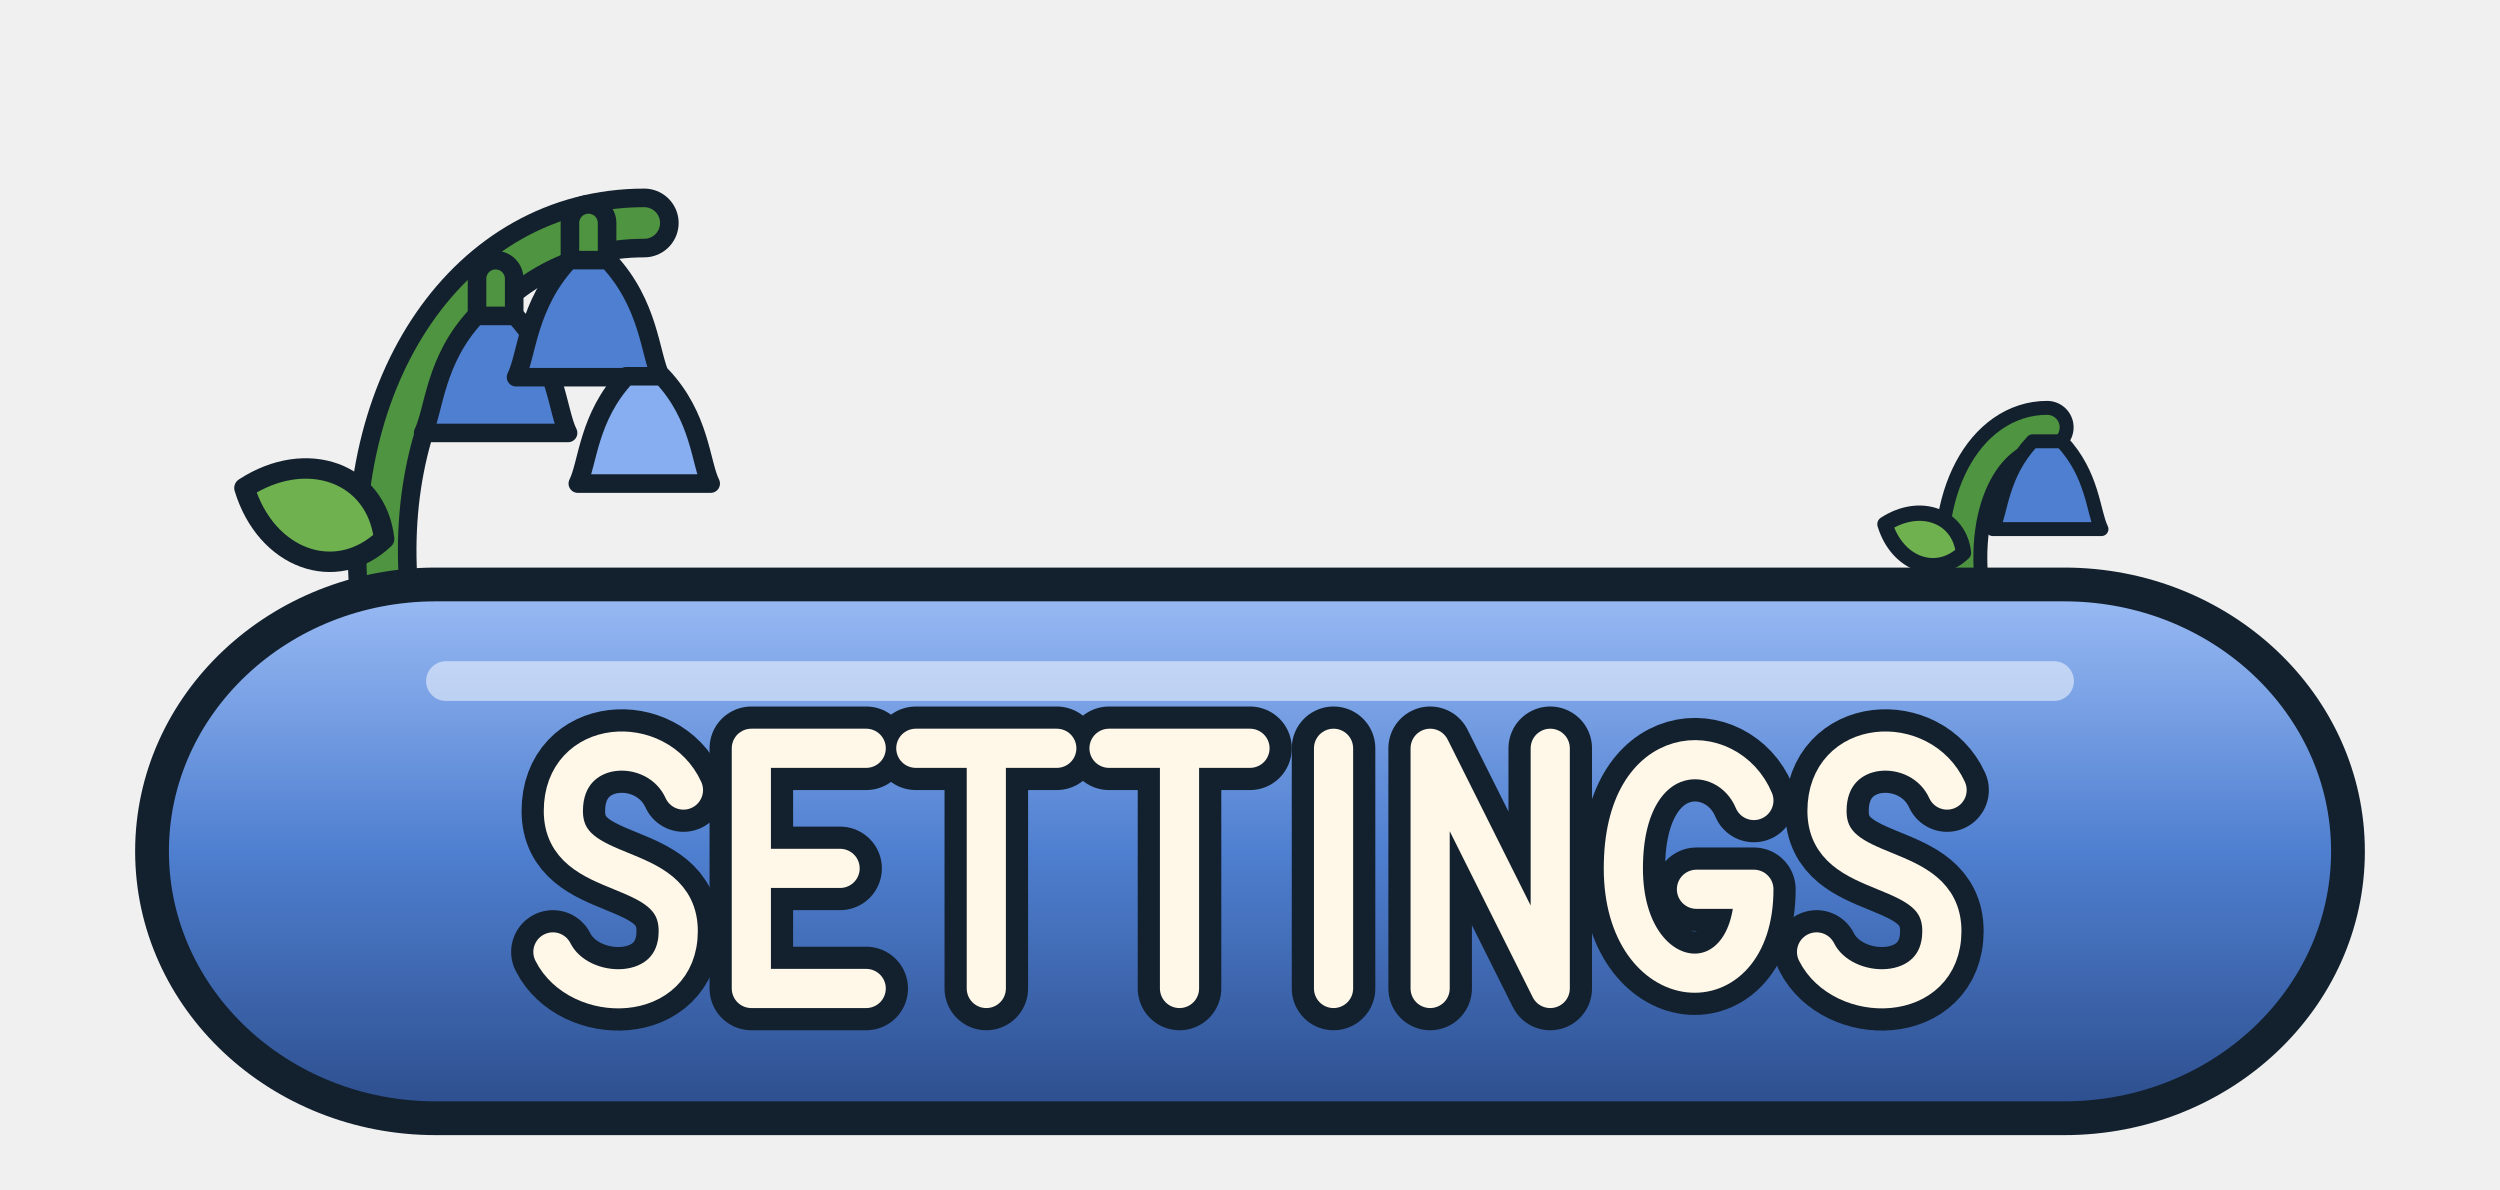
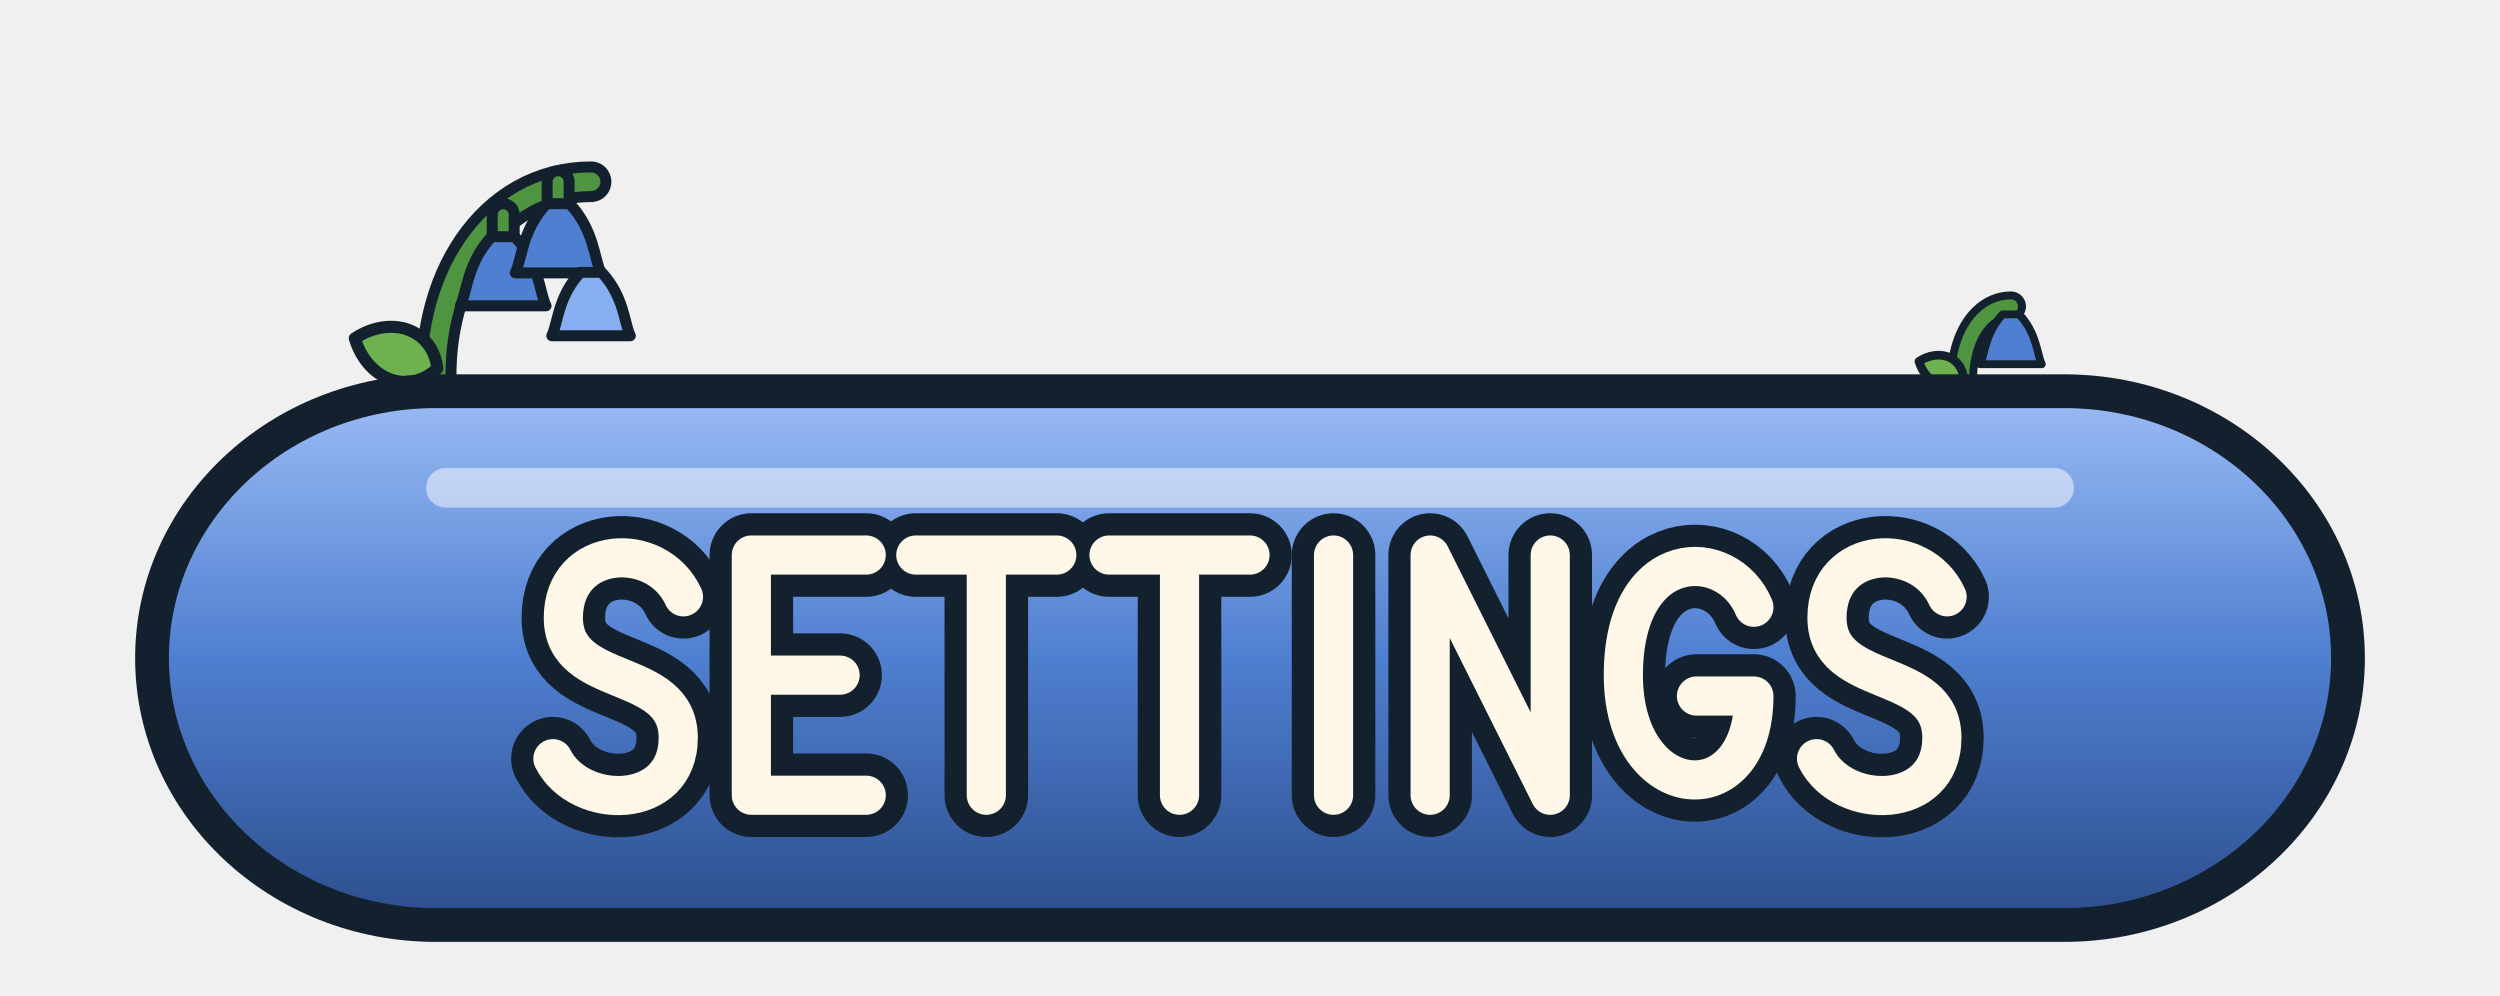
- <svg xmlns="http://www.w3.org/2000/svg" viewBox="0 0 370 176" width="370" height="176">
+ <svg xmlns="http://www.w3.org/2000/svg" viewBox="0 0 370 147.4" width="370" height="147.4">
  <defs>
    <linearGradient id="g" x1="0" y1="0" x2="0" y2="1">
      <stop offset="0" stop-color="#9bbcf5" />
      <stop offset="0.5" stop-color="#4f7fd0" />
      <stop offset="1" stop-color="#2c4d8c" />
    </linearGradient>
  </defs>
-   <g transform="translate(76.1 88) rotate(0) scale(1.375) translate(-32 -62)">
+   <g transform="translate(76.1 59.4) rotate(0) scale(0.8125) translate(-32 -62)">
    <g stroke-linejoin="round" stroke-linecap="round">
      <path d="M18 62 C16 40 28 22 46 22" fill="none" stroke="#13212e" stroke-width="7.4" />
      <path d="M18 62 C16 40 28 22 46 22" fill="none" stroke="#4f9440" stroke-width="3.4" />
      <path d="M30 28 V33" fill="none" stroke="#13212e" stroke-width="6" />
      <path d="M30 28 V33" fill="none" stroke="#4f9440" stroke-width="2" />
      <path d="M40 22 V27" fill="none" stroke="#13212e" stroke-width="6" />
      <path d="M40 22 V27" fill="none" stroke="#4f9440" stroke-width="2" />
      <path d="M27.9 32 C23.4 36.8 23.4 42.2 22.2 44.6 L37.8 44.6 C36.6 42.2 36.6 36.8 32.1 32 Z" fill="#4f7fd0" stroke="#13212e" stroke-width="2" />
      <path d="M37.9 26 C33.4 30.8 33.4 36.2 32.2 38.6 L47.8 38.6 C46.6 36.2 46.6 30.8 42.1 26 Z" fill="#4f7fd0" stroke="#13212e" stroke-width="2" />
      <path d="M44.075 38.5 C39.95 42.9 39.95 47.85 38.85 50.05 L53.15 50.05 C52.05 47.85 52.05 42.9 47.925 38.5 Z" fill="#86aef0" stroke="#13212e" stroke-width="2" />
      <path d="M0 0 C3.2 -6.4, 11.2 -6.4, 16 0 C11.2 6.4, 3.2 6.4, 0 0 Z" transform="translate(18 56) rotate(200)" fill="#6fb04f" stroke="#13212e" stroke-width="2.2" />
    </g>
  </g>
-   <g transform="translate(290.6 88) rotate(0) scale(1.03125) translate(-32 -62)">
+   <g transform="translate(290.6 59.4) rotate(0) scale(0.585) translate(-32 -62)">
    <g stroke-linejoin="round" stroke-linecap="round">
      <path d="M32 62 C30 48 36 38 44 38" fill="none" stroke="#13212e" stroke-width="7.6" />
      <path d="M32 62 C30 48 36 38 44 38" fill="none" stroke="#4f9440" stroke-width="3.6" />
      <path d="M41.9 40 C37.4 44.8 37.4 50.2 36.2 52.6 L51.8 52.6 C50.6 50.2 50.6 44.8 46.1 40 Z" fill="#4f7fd0" stroke="#13212e" stroke-width="2" />
      <path d="M0 0 C2.4 -4.8, 8.4 -4.8, 12 0 C8.4 4.8, 2.4 4.8, 0 0 Z" transform="translate(32 56) rotate(200)" fill="#6fb04f" stroke="#13212e" stroke-width="2.2" />
    </g>
  </g>
-   <rect x="22.5" y="86.5" width="325" height="79" rx="42" fill="url(#g)" stroke="#13212e" stroke-width="5" />
-   <path d="M66 100.8 H304" stroke="#fff" stroke-width="5.88" stroke-linecap="round" opacity="0.5" />
-   <g transform="translate(80.2856 109.2) scale(0.3864)" fill="none" stroke-linejoin="round" stroke-linecap="round">
+   <rect x="22.5" y="57.9" width="325" height="79" rx="42" fill="url(#g)" stroke="#13212e" stroke-width="5" />
+   <path d="M66 72.2 H304" stroke="#fff" stroke-width="5.88" stroke-linecap="round" opacity="0.5" />
+   <g transform="translate(80.2856 80.6) scale(0.3864)" fill="none" stroke-linejoin="round" stroke-linecap="round">
    <g stroke="#13212e" stroke-width="32">
      <path d="M54 20 C44 -2 8 0 8 28 C8 56 52 46 52 74 C52 102 14 102 4 82" transform="translate(0 0) scale(1)" />
      <path d="M52 4 H8 V96 H52 M8 50 H42" transform="translate(72 0) scale(1)" />
      <path d="M3 4 H57 M30 4 V96" transform="translate(140 0) scale(1)" />
      <path d="M3 4 H57 M30 4 V96" transform="translate(214 0) scale(1)" />
      <path d="M15 4 V96" transform="translate(288 0) scale(1)" />
      <path d="M8 96 V4 L54 96 V4" transform="translate(332 0) scale(1)" />
      <path d="M56 24 C46 0 6 0 6 50 C6 100 56 104 56 58 H34" transform="translate(408 0) scale(1)" />
      <path d="M54 20 C44 -2 8 0 8 28 C8 56 52 46 52 74 C52 102 14 102 4 82" transform="translate(484 0) scale(1)" />
    </g>
    <g stroke="#fff7e8" stroke-width="15">
      <path d="M54 20 C44 -2 8 0 8 28 C8 56 52 46 52 74 C52 102 14 102 4 82" transform="translate(0 0) scale(1)" />
      <path d="M52 4 H8 V96 H52 M8 50 H42" transform="translate(72 0) scale(1)" />
      <path d="M3 4 H57 M30 4 V96" transform="translate(140 0) scale(1)" />
      <path d="M3 4 H57 M30 4 V96" transform="translate(214 0) scale(1)" />
      <path d="M15 4 V96" transform="translate(288 0) scale(1)" />
      <path d="M8 96 V4 L54 96 V4" transform="translate(332 0) scale(1)" />
      <path d="M56 24 C46 0 6 0 6 50 C6 100 56 104 56 58 H34" transform="translate(408 0) scale(1)" />
      <path d="M54 20 C44 -2 8 0 8 28 C8 56 52 46 52 74 C52 102 14 102 4 82" transform="translate(484 0) scale(1)" />
    </g>
  </g>
</svg>
